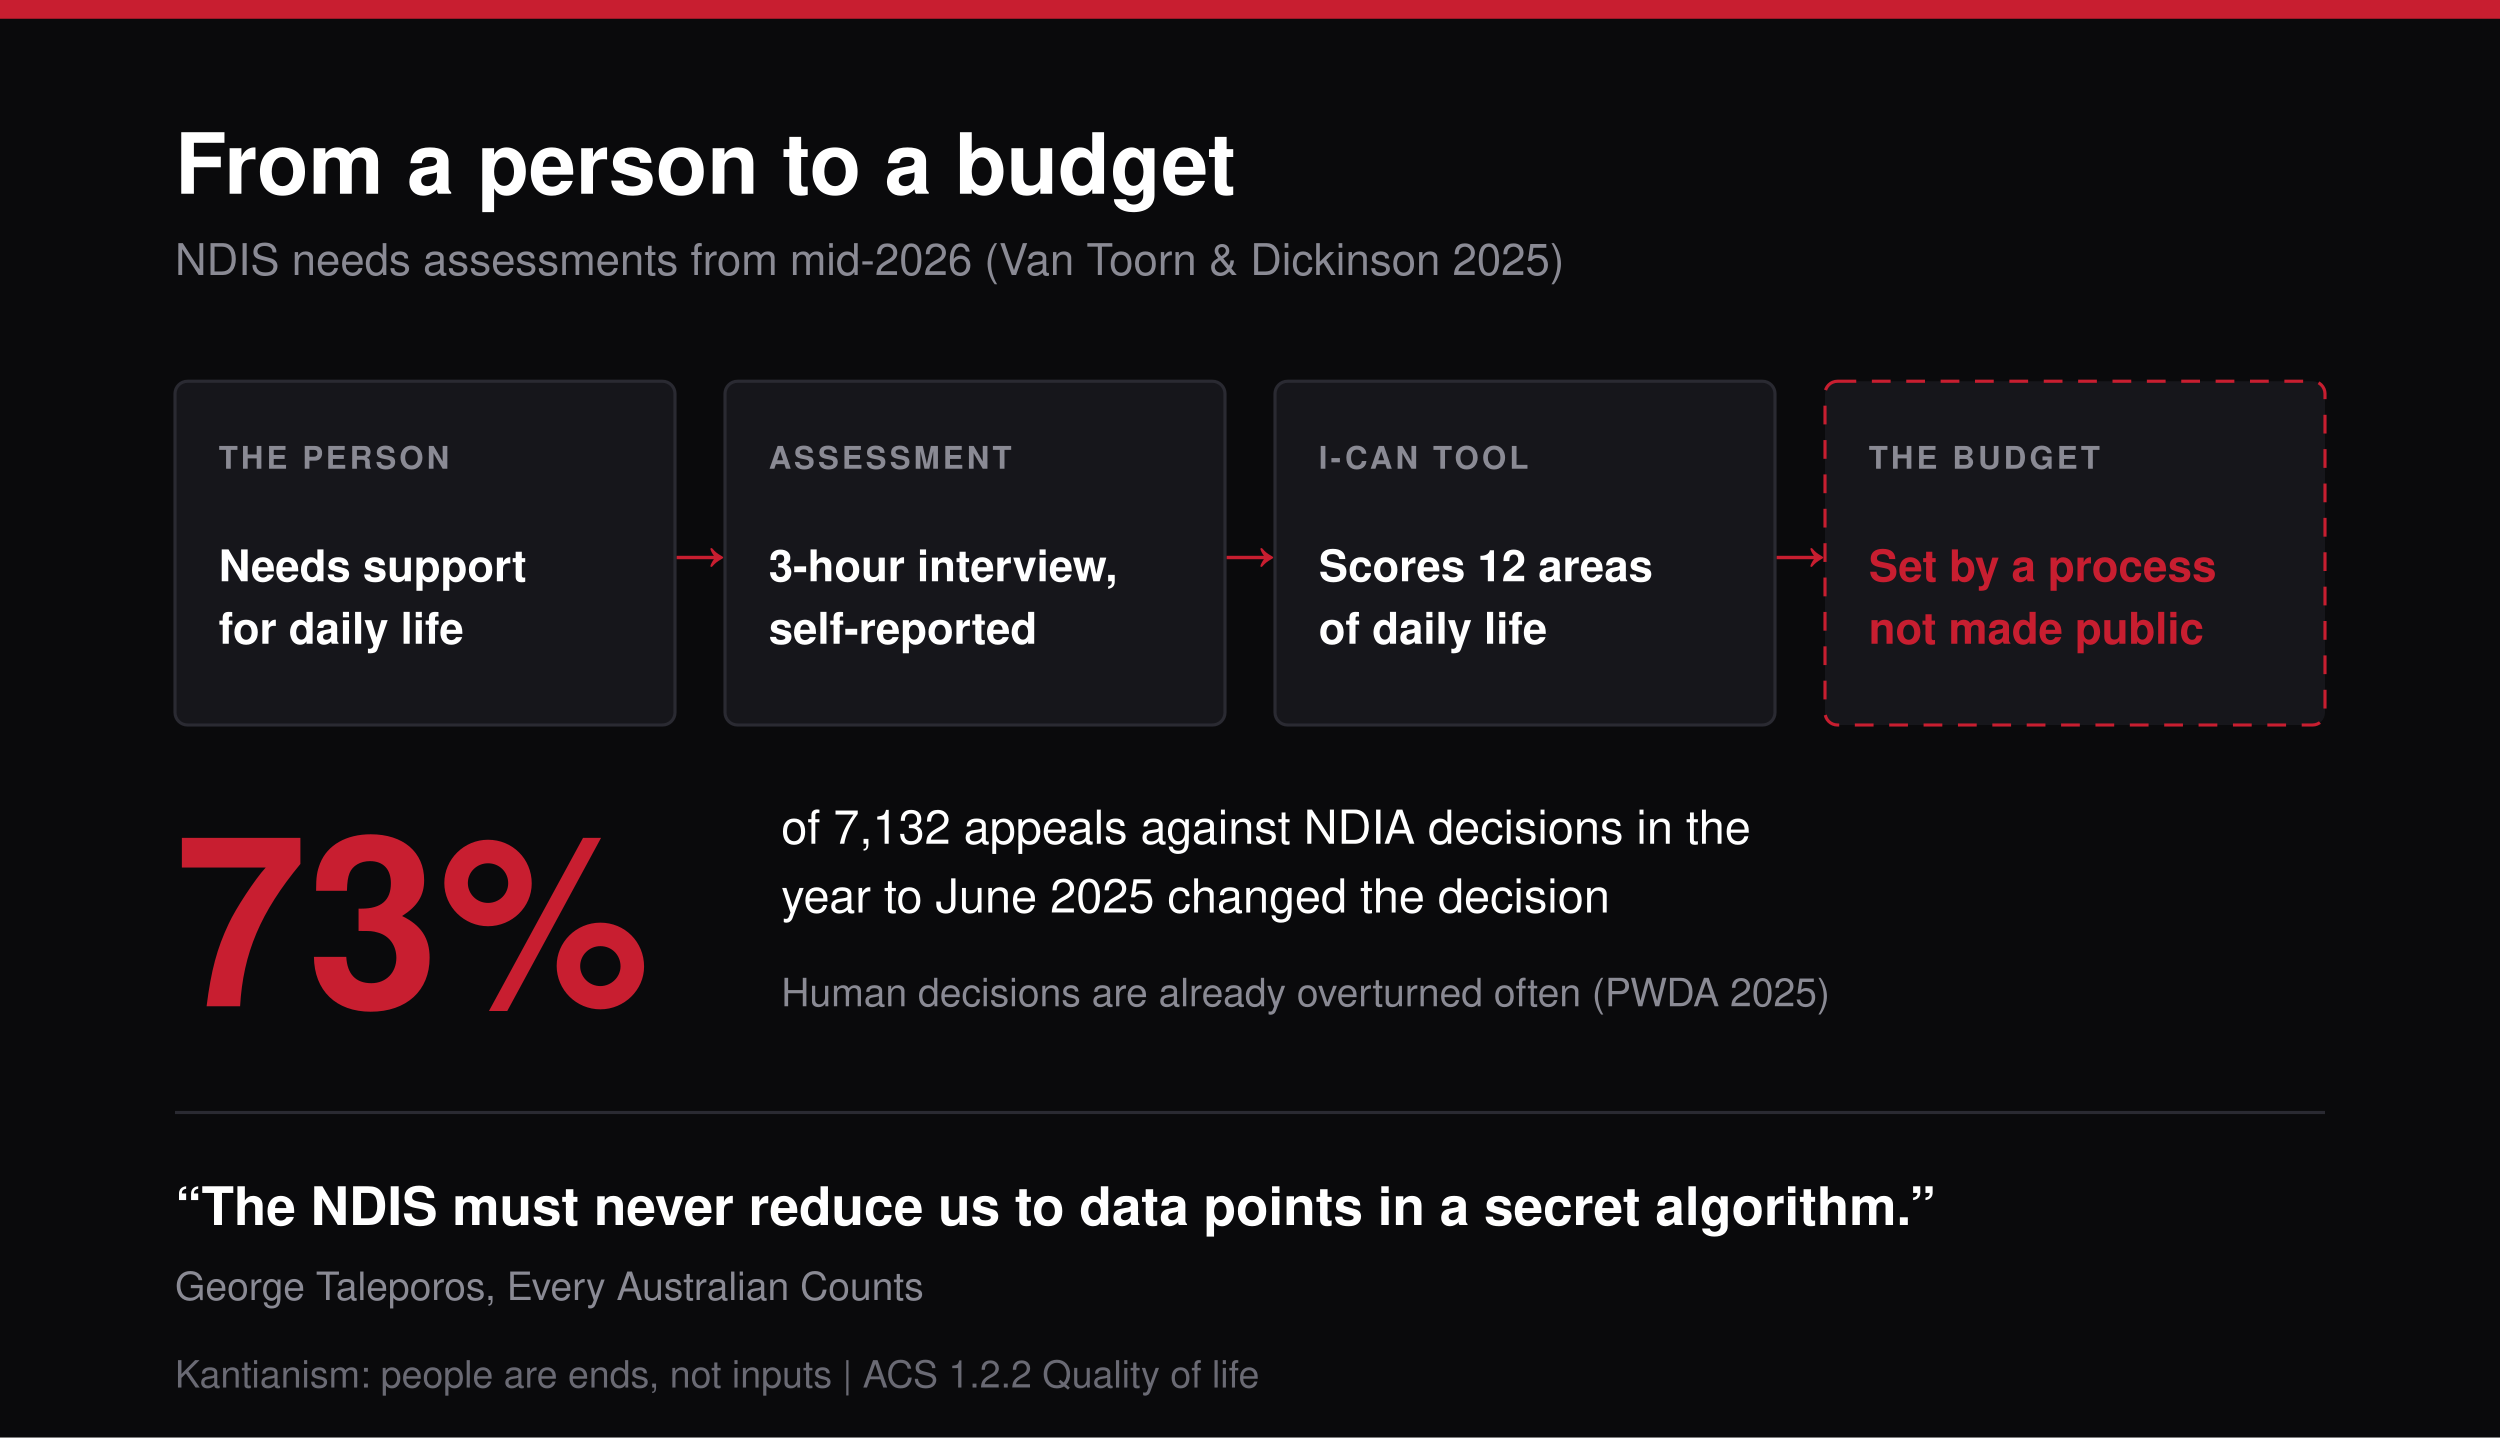
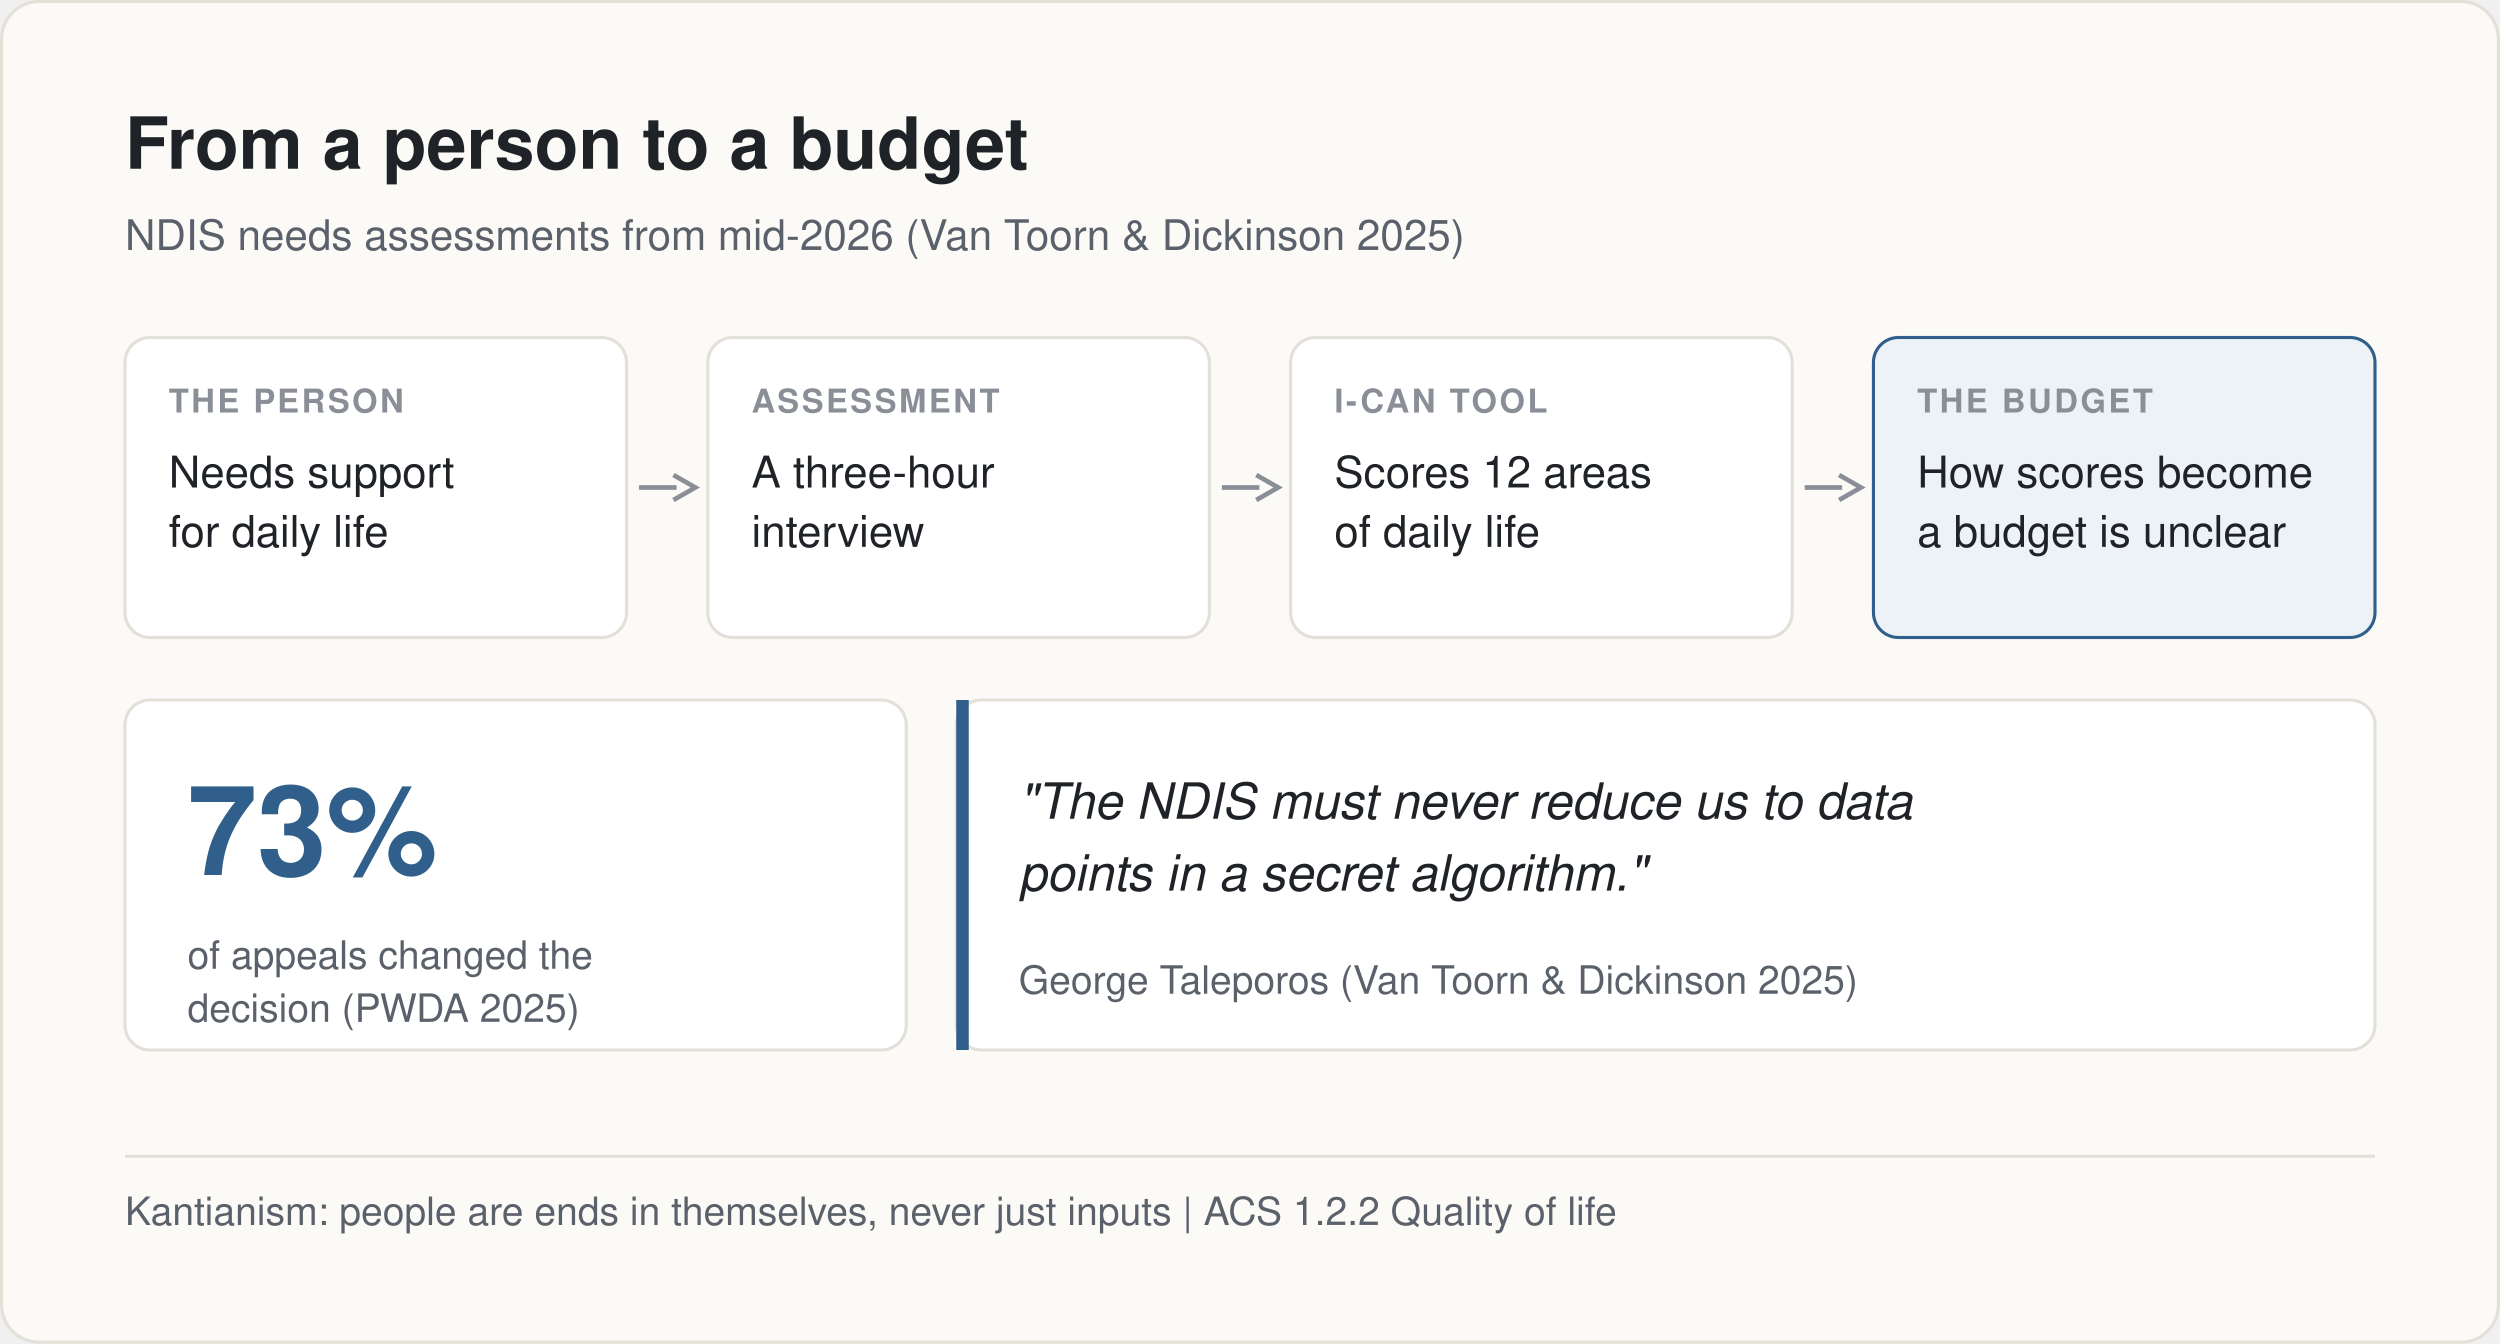
- <svg xmlns="http://www.w3.org/2000/svg" viewBox="0 0 800 460" font-family="Helvetica, Arial, sans-serif">
-   <rect width="800" height="460" fill="#0a0a0c" />
-   <rect x="0" y="0" width="800" height="6" fill="#c81e30" />
-   <text x="56" y="62" fill="#ffffff" font-size="27" font-weight="700">From a person to a budget</text>
-   <text x="56" y="88" fill="#8a8a94" font-size="14">NDIS needs assessments from mid-2026 (Van Toorn &amp; Dickinson 2025)</text>
-   <rect x="56" y="122" width="160" height="110" rx="4" fill="#16161b" stroke="#2a2a32" />
-   <text x="70" y="150" text-anchor="start" fill="#8a8a94" font-size="10" font-weight="700" letter-spacing="1">THE PERSON</text>
-   <text x="70" y="186" text-anchor="start" fill="#ffffff" font-size="14" font-weight="700">Needs support</text>
-   <text x="70" y="206" text-anchor="start" fill="#ffffff" font-size="14" font-weight="700">for daily life</text>
-   <text x="224" y="184" text-anchor="middle" fill="#c81e30" font-size="18" font-weight="700">→</text>
-   <rect x="232" y="122" width="160" height="110" rx="4" fill="#16161b" stroke="#2a2a32" />
-   <text x="246" y="150" text-anchor="start" fill="#8a8a94" font-size="10" font-weight="700" letter-spacing="1">ASSESSMENT</text>
-   <text x="246" y="186" text-anchor="start" fill="#ffffff" font-size="14" font-weight="700">3-hour interview,</text>
-   <text x="246" y="206" text-anchor="start" fill="#ffffff" font-size="14" font-weight="700">self-reported</text>
-   <text x="400" y="184" text-anchor="middle" fill="#c81e30" font-size="18" font-weight="700">→</text>
-   <rect x="408" y="122" width="160" height="110" rx="4" fill="#16161b" stroke="#2a2a32" />
-   <text x="422" y="150" text-anchor="start" fill="#8a8a94" font-size="10" font-weight="700" letter-spacing="1">I-CAN TOOL</text>
-   <text x="422" y="186" text-anchor="start" fill="#ffffff" font-size="14" font-weight="700">Scores 12 areas</text>
-   <text x="422" y="206" text-anchor="start" fill="#ffffff" font-size="14" font-weight="700">of daily life</text>
-   <text x="576" y="184" text-anchor="middle" fill="#c81e30" font-size="18" font-weight="700">→</text>
-   <rect x="584" y="122" width="160" height="110" rx="4" fill="#16161b" stroke="#c81e30" stroke-dasharray="6 5" />
-   <text x="598" y="150" text-anchor="start" fill="#8a8a94" font-size="10" font-weight="700" letter-spacing="1">THE BUDGET</text>
-   <text x="598" y="186" text-anchor="start" fill="#c81e30" font-size="14" font-weight="700">Set by a process</text>
-   <text x="598" y="206" text-anchor="start" fill="#c81e30" font-size="14" font-weight="700">not made public</text>
-   <text x="56" y="322" text-anchor="start" fill="#c81e30" font-size="76" font-weight="700">73%</text>
-   <text x="250" y="270" text-anchor="start" fill="#ffffff" font-size="15" font-weight="400">of 7,132 appeals against NDIA decisions in the</text>
-   <text x="250" y="292" text-anchor="start" fill="#ffffff" font-size="15" font-weight="400">year to June 2025 changed the decision</text>
-   <text x="250" y="322" text-anchor="start" fill="#8a8a94" font-size="12.5" font-weight="400">Human decisions are already overturned often (PWDA 2025)</text>
-   <line x1="56" y1="356" x2="744" y2="356" stroke="#2a2a32" />
-   <text x="56" y="392" text-anchor="start" fill="#ffffff" font-size="17" font-weight="700">“The NDIS must never reduce us to data points in a secret algorithm.”</text>
-   <text x="56" y="416" text-anchor="start" fill="#8a8a94" font-size="12.5" font-weight="400">George Taleporos, Every Australian Counts</text>
-   <text x="56" y="444" text-anchor="start" fill="#6a6a74" font-size="12" font-weight="400">Kantianism: people are ends, not inputs  |  ACS 1.2.2 Quality of life</text>
+ <svg xmlns="http://www.w3.org/2000/svg" viewBox="0 0 800 430" font-family="-apple-system, 'Segoe UI', Helvetica, Arial, sans-serif">
+   <rect x="0.5" y="0.5" width="799" height="429" rx="12" fill="#fbfaf7" stroke="#e3e0d8" />
+   <text x="40" y="54" font-size="23" fill="#1f2328" font-weight="650" text-anchor="start">From a person to a budget</text>
+   <text x="40" y="80" font-size="13.5" fill="#5b616b" font-weight="400" text-anchor="start">NDIS needs assessments from mid-2026 (Van Toorn &amp; Dickinson 2025)</text>
+   <rect x="40.0" y="108" width="160.5" height="96" rx="8" fill="#ffffff" stroke="#e3e0d8" stroke-width="1" />
+   <text x="54.0" y="132" font-size="10.5" fill="#8a8f97" font-weight="600" text-anchor="start" letter-spacing="0.8">THE PERSON</text>
+   <text x="54.0" y="156" font-size="14" fill="#1f2328" font-weight="500" text-anchor="start">Needs support</text>
+   <text x="54.0" y="175" font-size="14" fill="#1f2328" font-weight="500" text-anchor="start">for daily life</text>
+   <line x1="204.5" y1="156.0" x2="216.5" y2="156.0" stroke="#8a8f97" stroke-width="1.5" />
+   <path d="M215.5,152.0 L222.5,156.0 L215.5,160.0" fill="none" stroke="#8a8f97" stroke-width="1.5" />
+   <rect x="226.5" y="108" width="160.5" height="96" rx="8" fill="#ffffff" stroke="#e3e0d8" stroke-width="1" />
+   <text x="240.5" y="132" font-size="10.5" fill="#8a8f97" font-weight="600" text-anchor="start" letter-spacing="0.8">ASSESSMENT</text>
+   <text x="240.5" y="156" font-size="14" fill="#1f2328" font-weight="500" text-anchor="start">A three-hour</text>
+   <text x="240.5" y="175" font-size="14" fill="#1f2328" font-weight="500" text-anchor="start">interview</text>
+   <line x1="391.0" y1="156.0" x2="403.0" y2="156.0" stroke="#8a8f97" stroke-width="1.5" />
+   <path d="M402.0,152.0 L409.0,156.0 L402.0,160.0" fill="none" stroke="#8a8f97" stroke-width="1.5" />
+   <rect x="413.0" y="108" width="160.5" height="96" rx="8" fill="#ffffff" stroke="#e3e0d8" stroke-width="1" />
+   <text x="427.0" y="132" font-size="10.5" fill="#8a8f97" font-weight="600" text-anchor="start" letter-spacing="0.8">I-CAN TOOL</text>
+   <text x="427.0" y="156" font-size="14" fill="#1f2328" font-weight="500" text-anchor="start">Scores 12 areas</text>
+   <text x="427.0" y="175" font-size="14" fill="#1f2328" font-weight="500" text-anchor="start">of daily life</text>
+   <line x1="577.5" y1="156.0" x2="589.5" y2="156.0" stroke="#8a8f97" stroke-width="1.5" />
+   <path d="M588.5,152.0 L595.5,156.0 L588.5,160.0" fill="none" stroke="#8a8f97" stroke-width="1.5" />
+   <rect x="599.5" y="108" width="160.5" height="96" rx="8" fill="#edf2f7" stroke="#2f5f8a" stroke-width="1" />
+   <text x="613.5" y="132" font-size="10.5" fill="#8a8f97" font-weight="600" text-anchor="start" letter-spacing="0.8">THE BUDGET</text>
+   <text x="613.5" y="156" font-size="14" fill="#1f2328" font-weight="500" text-anchor="start">How scores become</text>
+   <text x="613.5" y="175" font-size="14" fill="#1f2328" font-weight="500" text-anchor="start">a budget is unclear</text>
+   <rect x="40" y="224" width="250" height="112" rx="8" fill="#ffffff" stroke="#e3e0d8" stroke-width="1" />
+   <text x="60" y="280" font-size="40" fill="#2f5f8a" font-weight="650" text-anchor="start">73%</text>
+   <text x="60" y="310" font-size="12.5" fill="#5b616b" font-weight="400" text-anchor="start">of appeals changed the</text>
+   <text x="60" y="327" font-size="12.5" fill="#5b616b" font-weight="400" text-anchor="start">decision (PWDA 2025)</text>
+   <rect x="306" y="224" width="454" height="112" rx="8" fill="#ffffff" stroke="#e3e0d8" stroke-width="1" />
+   <rect x="306" y="224" width="4" height="112" fill="#2f5f8a" />
+   <text x="326" y="262" font-size="16" fill="#1f2328" font-weight="500" text-anchor="start" font-style="italic">"The NDIS must never reduce us to data</text>
+   <text x="326" y="285" font-size="16" fill="#1f2328" font-weight="500" text-anchor="start" font-style="italic">points in a secret algorithm."</text>
+   <text x="326" y="318" font-size="12.5" fill="#5b616b" font-weight="400" text-anchor="start">George Taleporos (Van Toorn &amp; Dickinson 2025)</text>
+   <line x1="40" y1="370" x2="760" y2="370" stroke="#e3e0d8" stroke-width="1" />
+   <text x="40" y="392" font-size="12.5" fill="#5b616b" font-weight="400" text-anchor="start">Kantianism: people are ends in themselves, never just inputs  |  ACS 1.2.2 Quality of life</text>
</svg>
